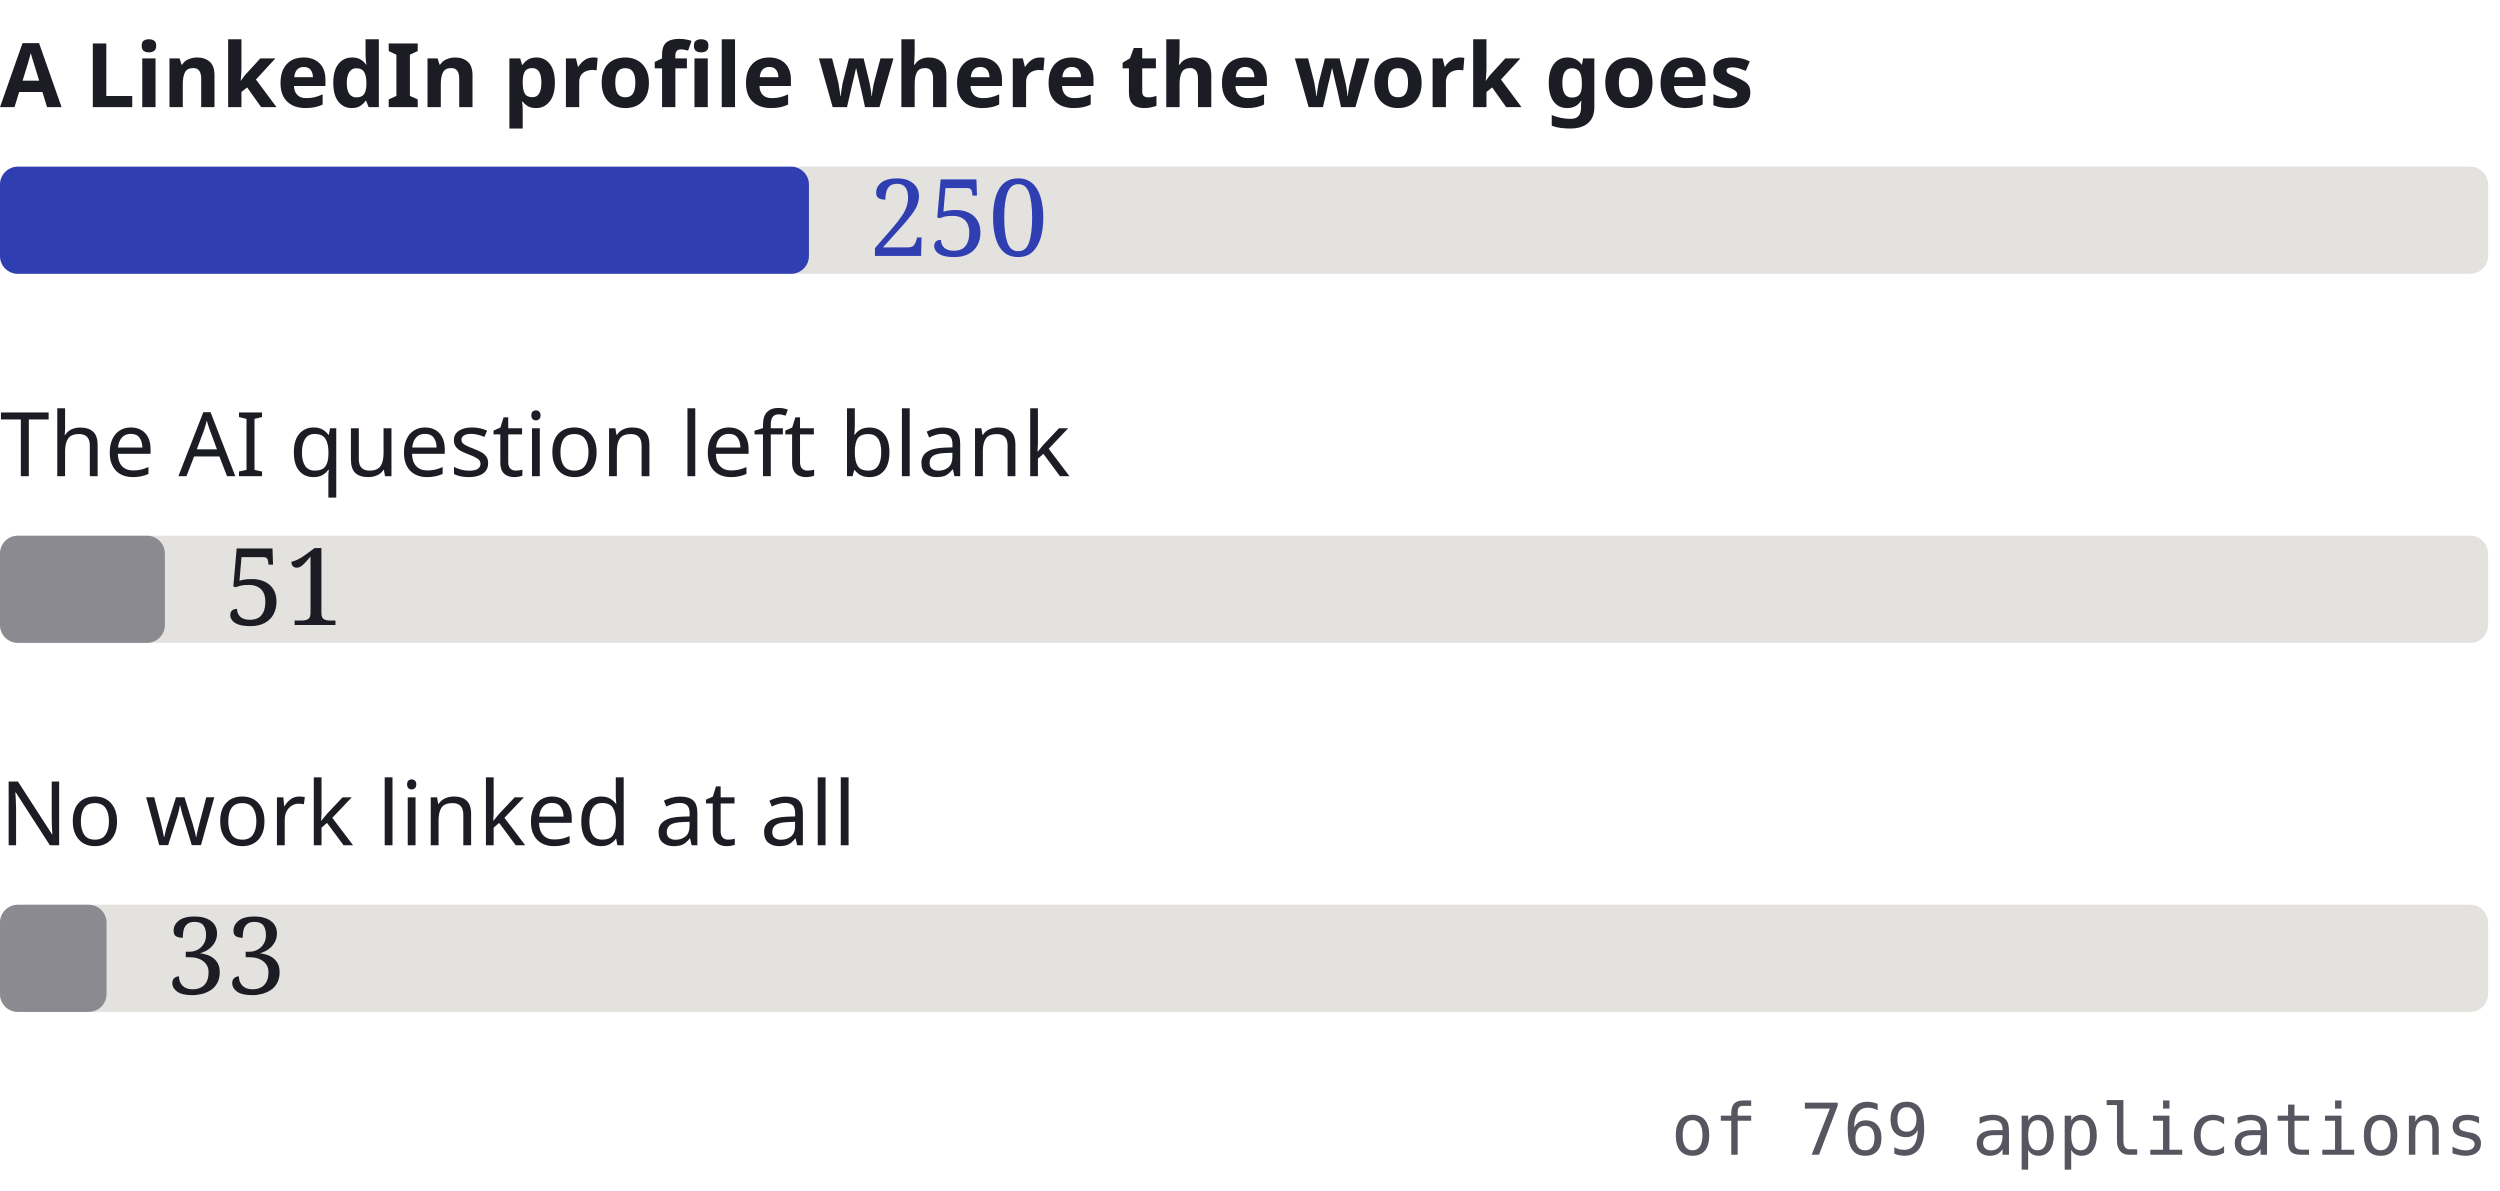
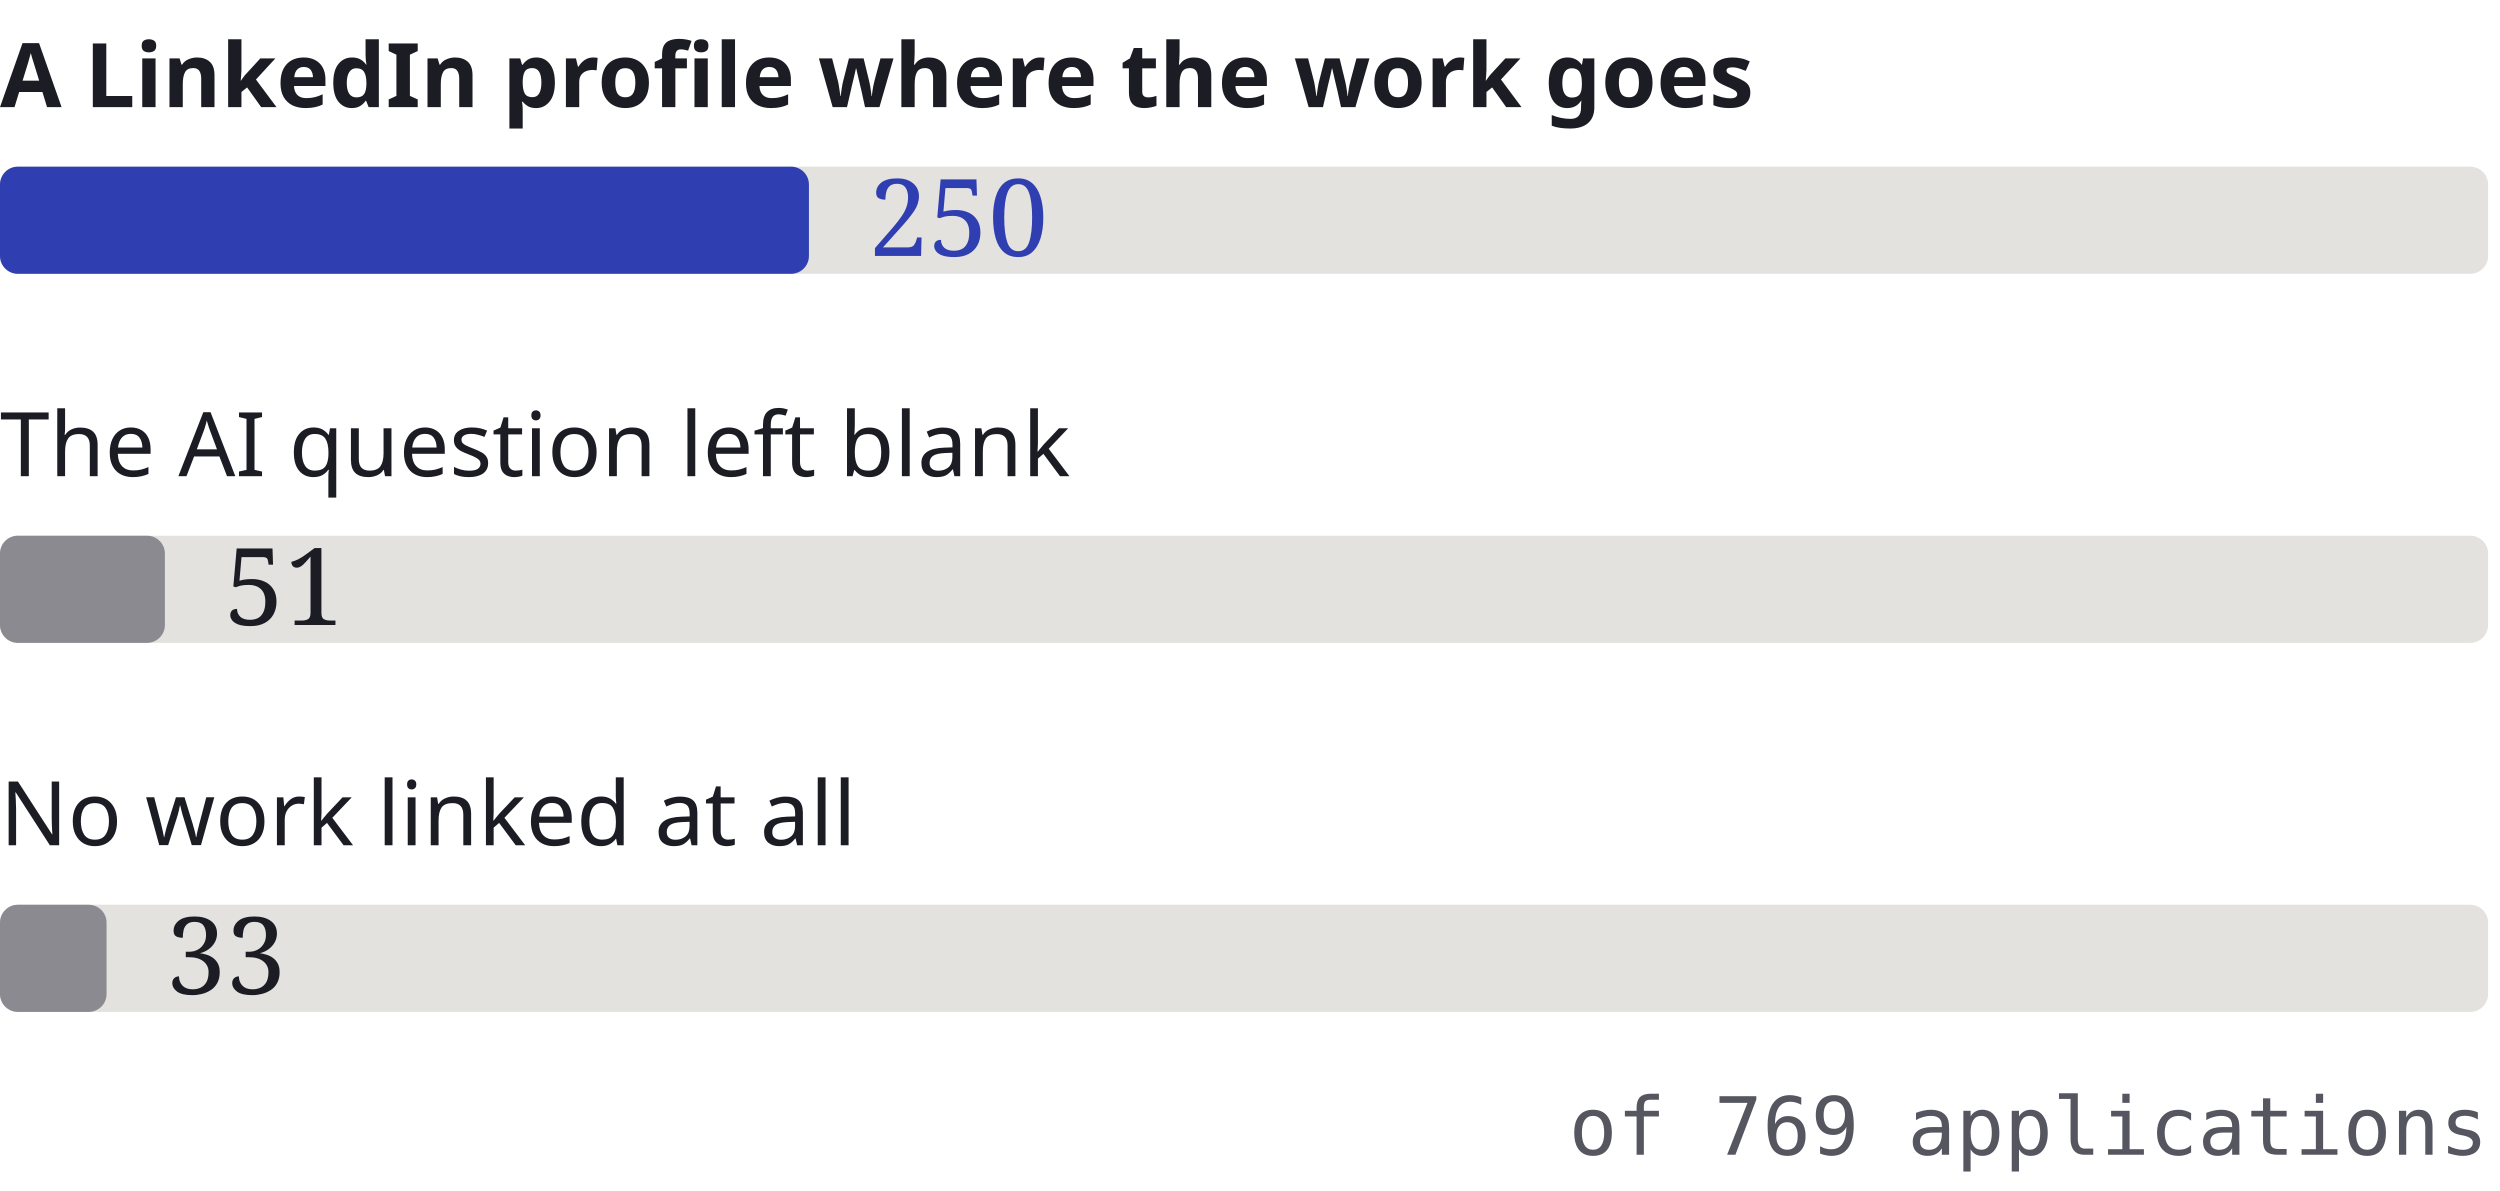
<svg xmlns="http://www.w3.org/2000/svg" width="420" height="200" viewBox="0 0 420 200">
  <g font-family="'Inter Variable', system-ui, sans-serif" font-size="15" fill="#1c1d24">
    <text x="0" y="18" font-size="15" font-weight="600">A LinkedIn profile where the work goes</text>
    <rect x="0" y="28" width="418" height="18" rx="3" fill="#e3e2de" />
    <rect x="0" y="28" width="135.9" height="18" rx="3" fill="#2f3eb0" />
    <text x="145.9" y="43" font-size="18" font-weight="500" fill="#2f3eb0" font-family="'Fraunces Variable', 'Iowan Old Style', Georgia, serif">250</text>
    <text x="0" y="80" font-size="15" font-weight="400">The AI question left blank</text>
    <rect x="0" y="90" width="418" height="18" rx="3" fill="#e3e2de" />
    <rect x="0" y="90" width="27.7" height="18" rx="3" fill="#8a8a90" />
    <text x="37.7" y="105" font-size="18" font-weight="500" fill="#1c1d24" font-family="'Fraunces Variable', 'Iowan Old Style', Georgia, serif">51</text>
    <text x="0" y="142" font-size="15" font-weight="400">No work linked at all</text>
    <rect x="0" y="152" width="418" height="18" rx="3" fill="#e3e2de" />
    <rect x="0" y="152" width="17.9" height="18" rx="3" fill="#8a8a90" />
    <text x="27.9" y="167" font-size="18" font-weight="500" fill="#1c1d24" font-family="'Fraunces Variable', 'Iowan Old Style', Georgia, serif">33</text>
-     <text x="418" y="194" font-size="12" text-anchor="end" fill="#55565f" font-family="'Geist Mono Variable', ui-monospace, monospace">of 769 applications</text>
+     <text x="418" y="194" font-size="13.5" text-anchor="end" fill="#55565f" font-family="'Geist Mono Variable', ui-monospace, monospace">of 769 applications</text>
  </g>
</svg>
